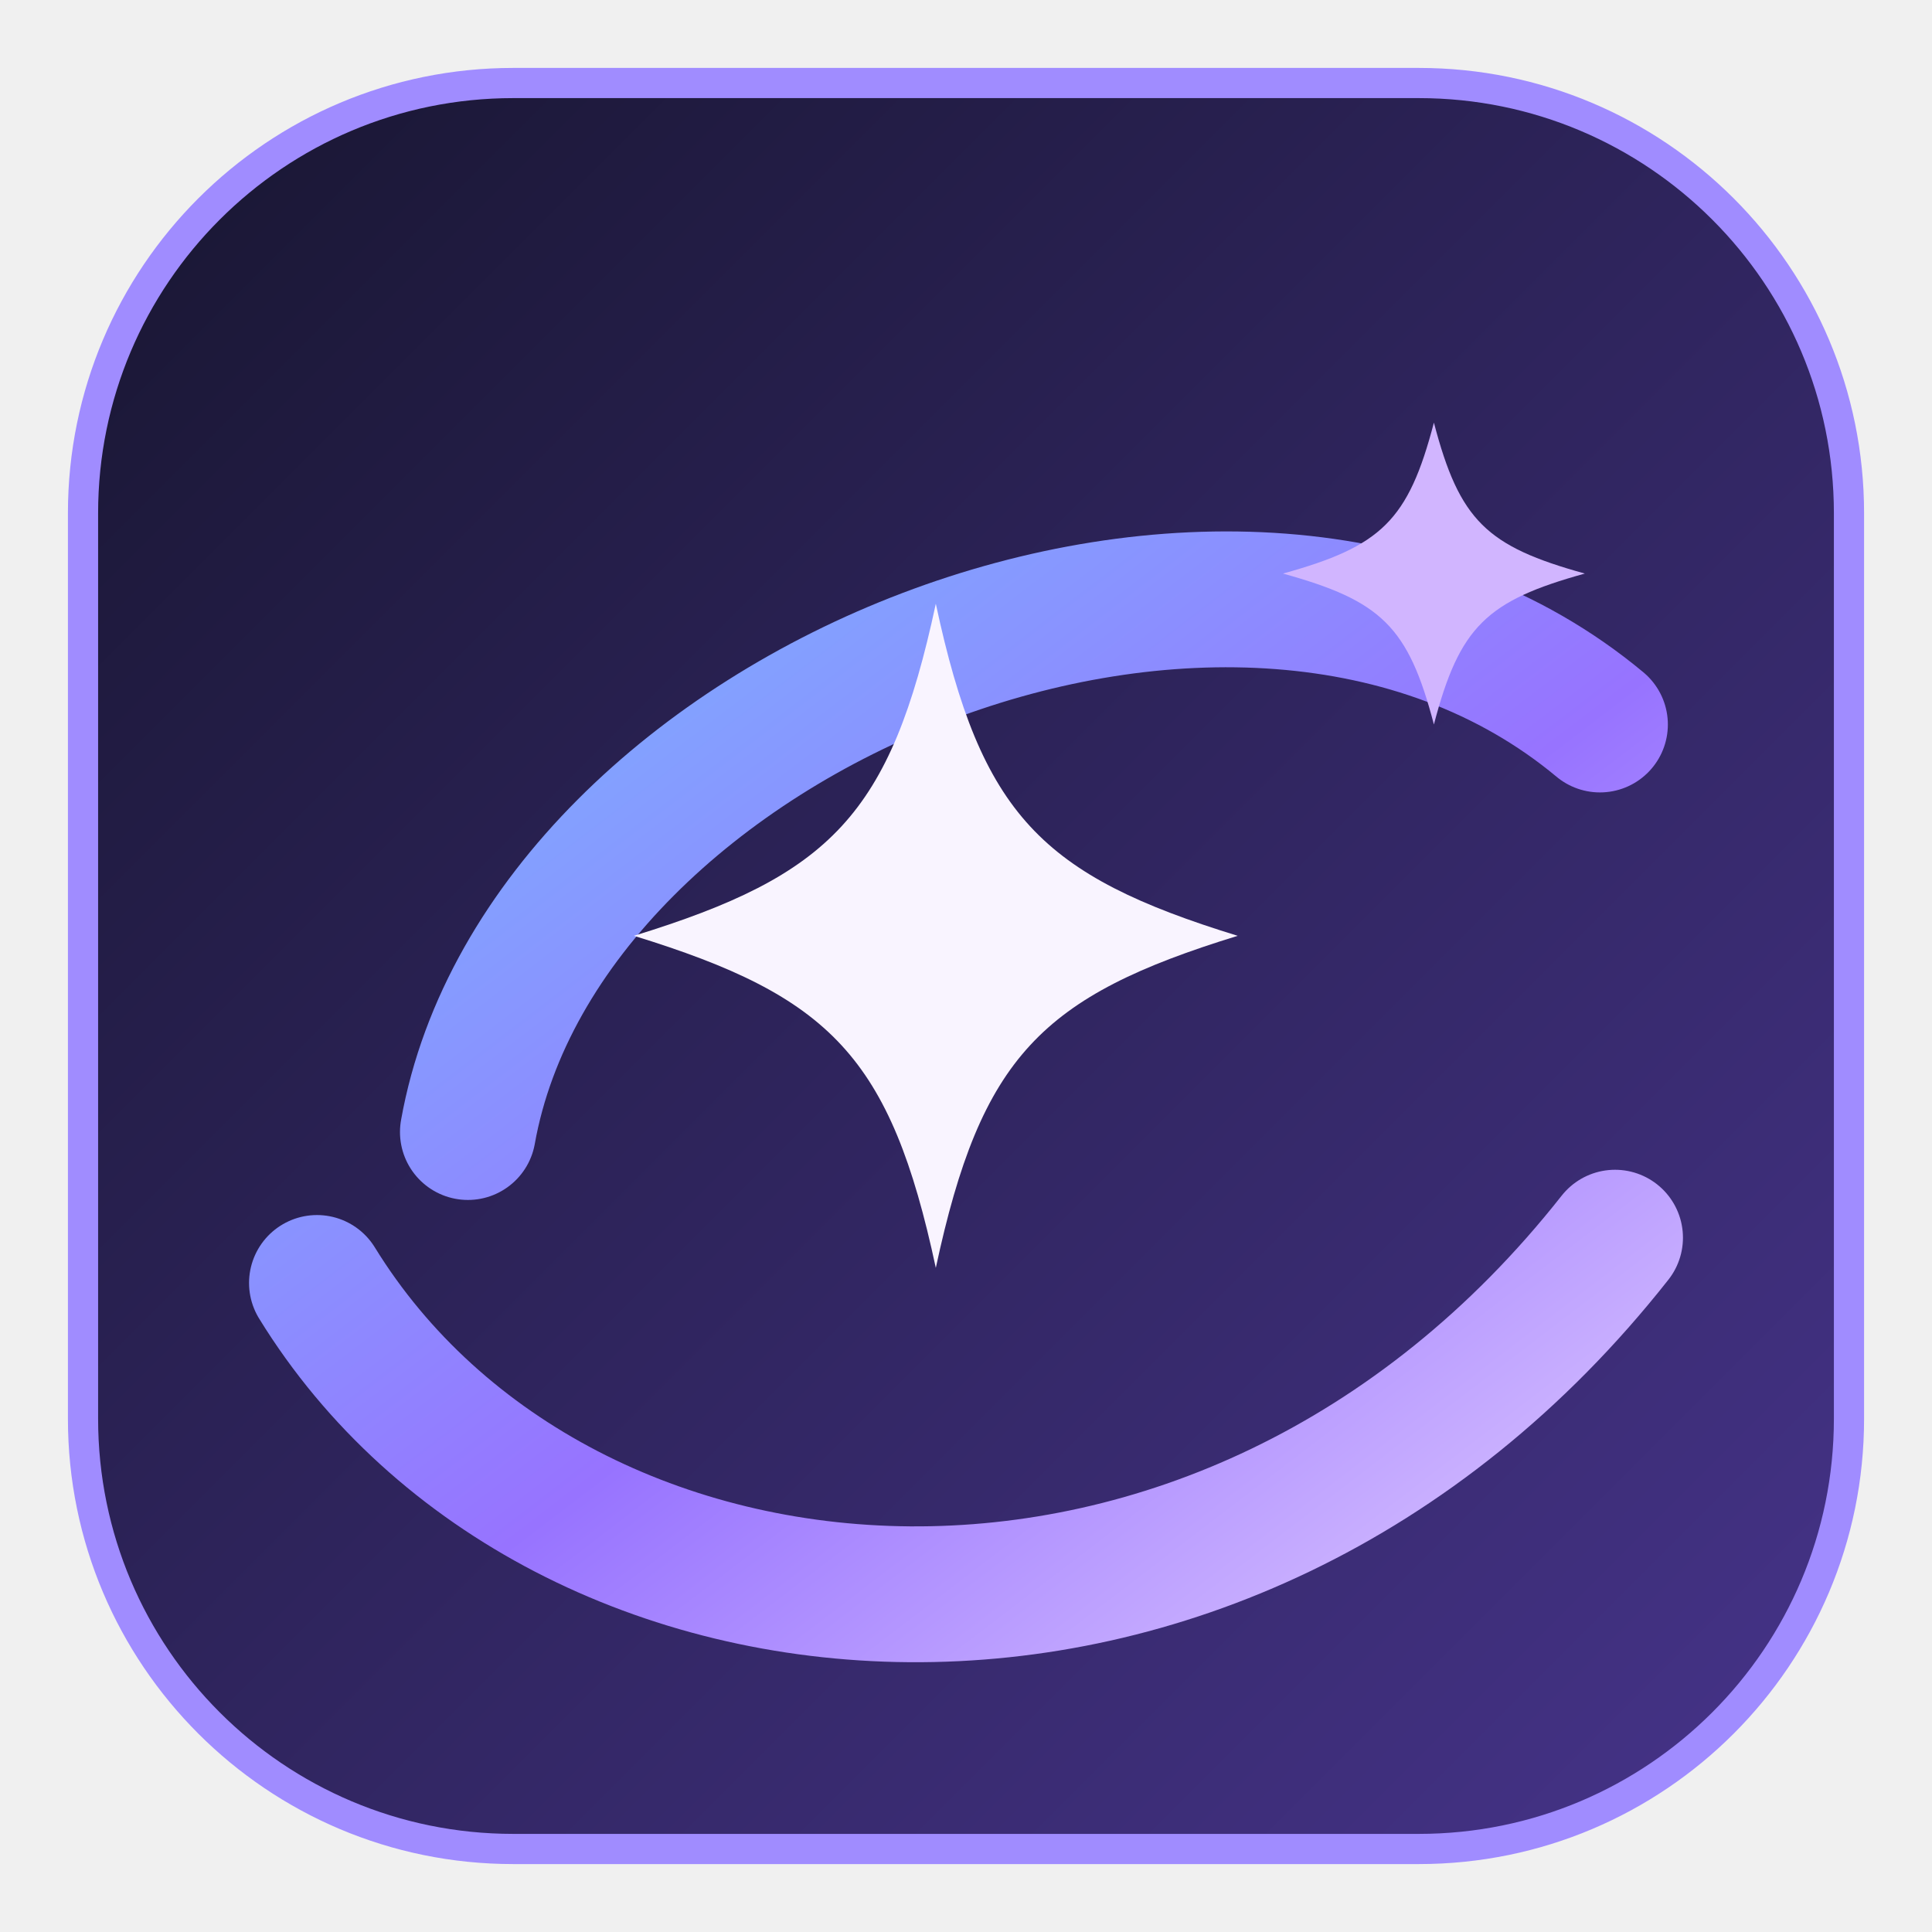
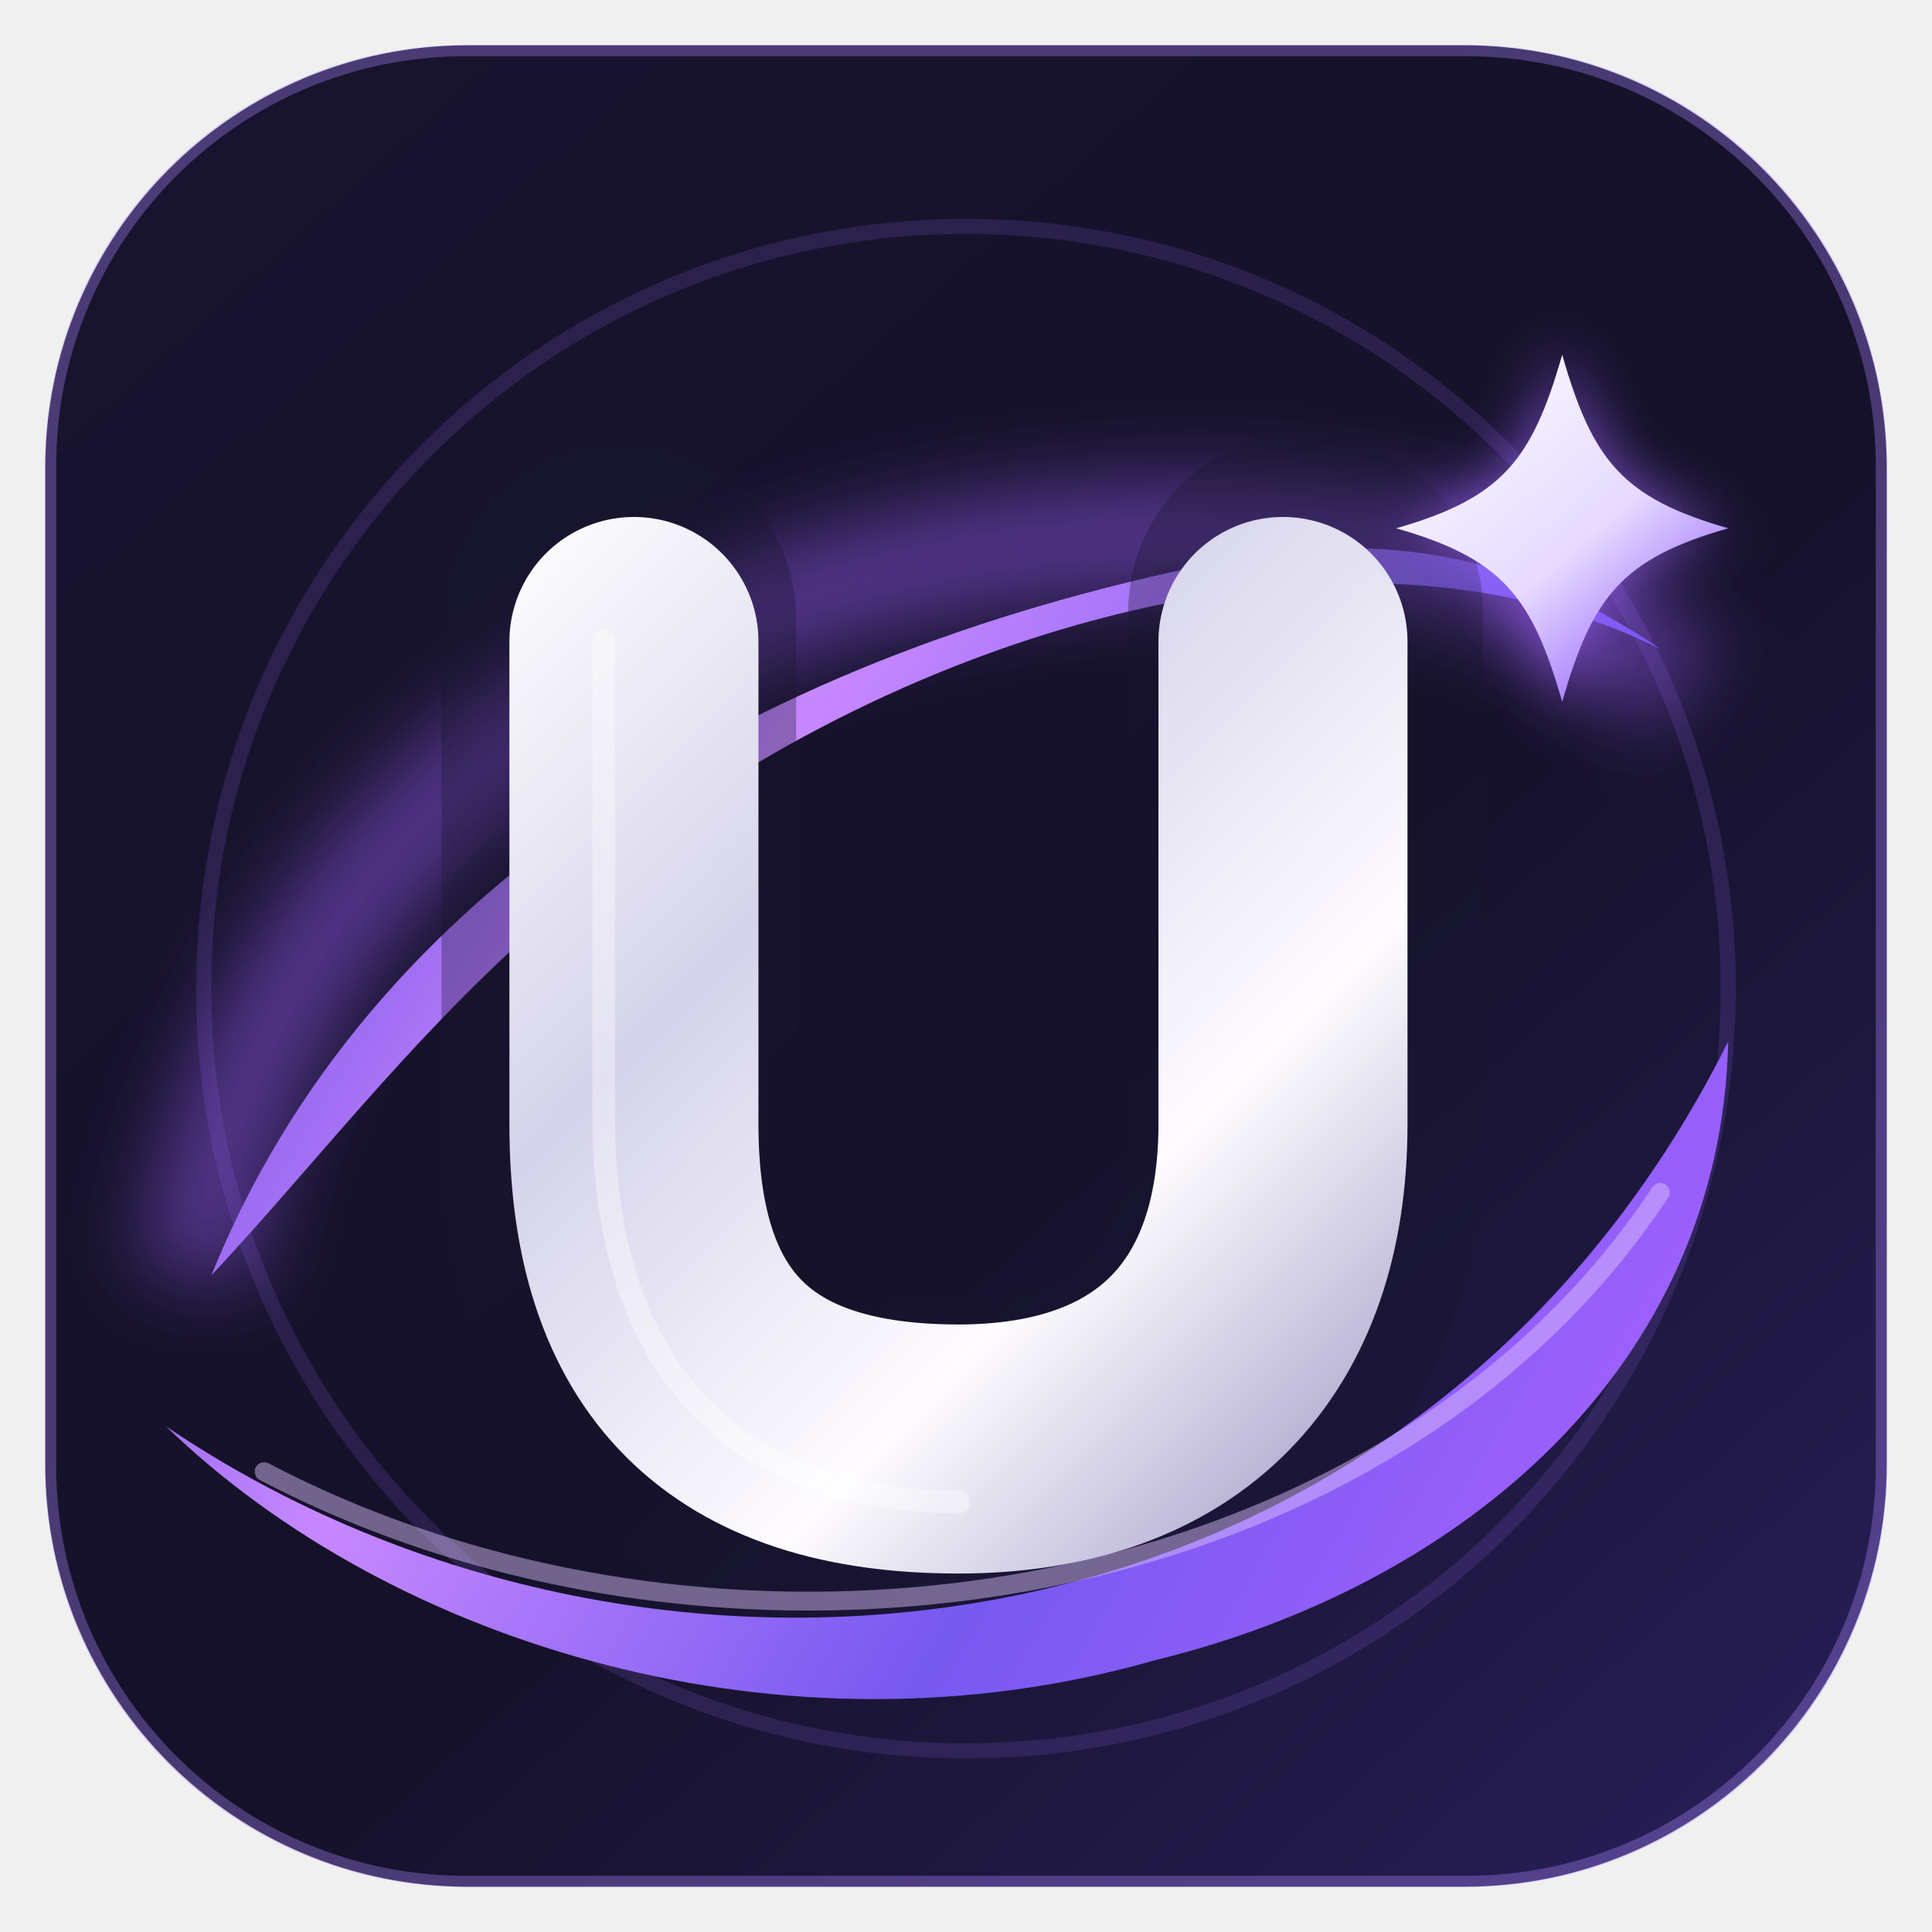
- <svg xmlns="http://www.w3.org/2000/svg" width="128" height="128" viewBox="0 0 128 128" aria-label="USPACE Studio">
+ <svg xmlns="http://www.w3.org/2000/svg" width="256" height="256" viewBox="0 0 256 256" role="img" aria-labelledby="uspace-title">
  <defs>
-     <linearGradient id="bg" x1="0" y1="0" x2="1" y2="1">
-       <stop stop-color="#17152f" />
-       <stop offset="1" stop-color="#47348c" />
+     <linearGradient id="background" x1="18" y1="10" x2="240" y2="258" gradientUnits="userSpaceOnUse">
+       <stop stop-color="#18142F" />
+       <stop offset=".55" stop-color="#151129" />
+       <stop offset="1" stop-color="#29205B" />
    </linearGradient>
-     <linearGradient id="orbit" x1="0" y1="0" x2="1" y2="1">
-       <stop stop-color="#78baff" />
-       <stop offset=".55" stop-color="#9773ff" />
-       <stop offset="1" stop-color="#dac4ff" />
+     <linearGradient id="silver" x1="65" y1="72" x2="188" y2="193" gradientUnits="userSpaceOnUse">
+       <stop stop-color="#FFFFFF" />
+       <stop offset=".35" stop-color="#D5D3EA" />
+       <stop offset=".7" stop-color="#FEFCFF" />
+       <stop offset="1" stop-color="#A59FC9" />
    </linearGradient>
+     <linearGradient id="orbit" x1="26" y1="85" x2="225" y2="204" gradientUnits="userSpaceOnUse">
+       <stop stop-color="#6244DF" />
+       <stop offset=".32" stop-color="#C788FF" />
+       <stop offset=".66" stop-color="#7659F0" />
+       <stop offset="1" stop-color="#A962FF" />
+     </linearGradient>
+     <linearGradient id="star" x1="193" y1="41" x2="229" y2="83" gradientUnits="userSpaceOnUse">
+       <stop stop-color="#FFFFFF" />
+       <stop offset=".62" stop-color="#E6DAFF" />
+       <stop offset="1" stop-color="#9560FC" />
+     </linearGradient>
+     <filter id="glow" x="-35%" y="-35%" width="170%" height="170%">
+       <feGaussianBlur stdDeviation="5" />
+     </filter>
+     <filter id="star-glow" x="-100%" y="-100%" width="300%" height="300%">
+       <feGaussianBlur stdDeviation="4" />
+     </filter>
+     <clipPath id="card">
+       <rect x="6" y="6" width="244" height="244" rx="56" />
+     </clipPath>
  </defs>
-   <rect x="5" y="5" width="118" height="118" rx="29" fill="url(#bg)" />
-   <rect x="5.5" y="5.5" width="117" height="117" rx="28.5" fill="none" stroke="#a08cff" stroke-width="2" />
-   <path d="M31 75c5-28 51-47 75-27M21 85c16 26 60 30 86-3" fill="none" stroke="url(#orbit)" stroke-width="9" stroke-linecap="round" />
-   <path d="M62 40c3 14 7 18 20 22-13 4-17 8-20 22-3-14-7-18-20-22 13-4 17-8 20-22Z" fill="#f9f4ff" />
-   <path d="M95 28c1.7 6.5 3.5 8.2 10 10-6.5 1.8-8.3 3.5-10 10-1.7-6.5-3.5-8.2-10-10 6.5-1.8 8.3-3.5 10-10Z" fill="#d1b5ff" />
+   <g clip-path="url(#card)">
+     <rect x="6" y="6" width="244" height="244" rx="56" fill="url(#background)" />
+     <circle cx="128" cy="131" r="101" fill="none" stroke="#8D64E8" stroke-opacity=".17" stroke-width="2" />
+     <path d="M26 169 C36 97 111 62 185 73 C202 76 212 83 223 91" fill="none" stroke="#9E5DFD" stroke-opacity=".45" stroke-width="15" filter="url(#glow)" />
+     <path d="M28 169 C49 117 101 86 164 74 C186 70 204 75 220 86 C176 64 113 87 78 117 C57 134 43 153 28 169Z" fill="url(#orbit)" />
+     <path d="M82 82 L82 149 C82 179 99 196 127 196 C155 196 173 178 173 149 L173 81" fill="none" stroke="#19152F" stroke-width="47" stroke-linecap="round" stroke-linejoin="round" opacity=".33" />
+     <path d="M84 85 L84 149 C84 178 98 192 127 192 C155 192 170 176 170 149 L170 85" fill="none" stroke="url(#silver)" stroke-width="33" stroke-linecap="round" stroke-linejoin="round" />
+     <path d="M80 85 L80 148 C80 181 97 199 127 199" fill="none" stroke="#FFFFFF" stroke-opacity=".35" stroke-width="3" stroke-linecap="round" />
+     <path d="M22 189 C87 233 187 222 229 138 C228 181 194 210 153 220 C104 234 52 218 22 189Z" fill="url(#orbit)" />
+     <path d="M35 195 C96 227 183 214 220 158" fill="none" stroke="#DFC5FF" stroke-opacity=".46" stroke-width="2.5" stroke-linecap="round" />
+     <path d="M207 46 C211 61 215 66 229 70 C215 74 211 79 207 94 C203 79 199 74 185 70 C199 66 203 61 207 46Z" fill="#9D64FC" opacity=".72" filter="url(#star-glow)" />
+     <path d="M207 47 C211 61 215 66 229 70 C215 74 211 79 207 93 C203 79 199 74 185 70 C199 66 203 61 207 47Z" fill="url(#star)" />
+   </g>
+   <rect x="6.7" y="6.7" width="242.6" height="242.6" rx="55" fill="none" stroke="#AF87FF" stroke-opacity=".34" stroke-width="1.5" />
</svg>
